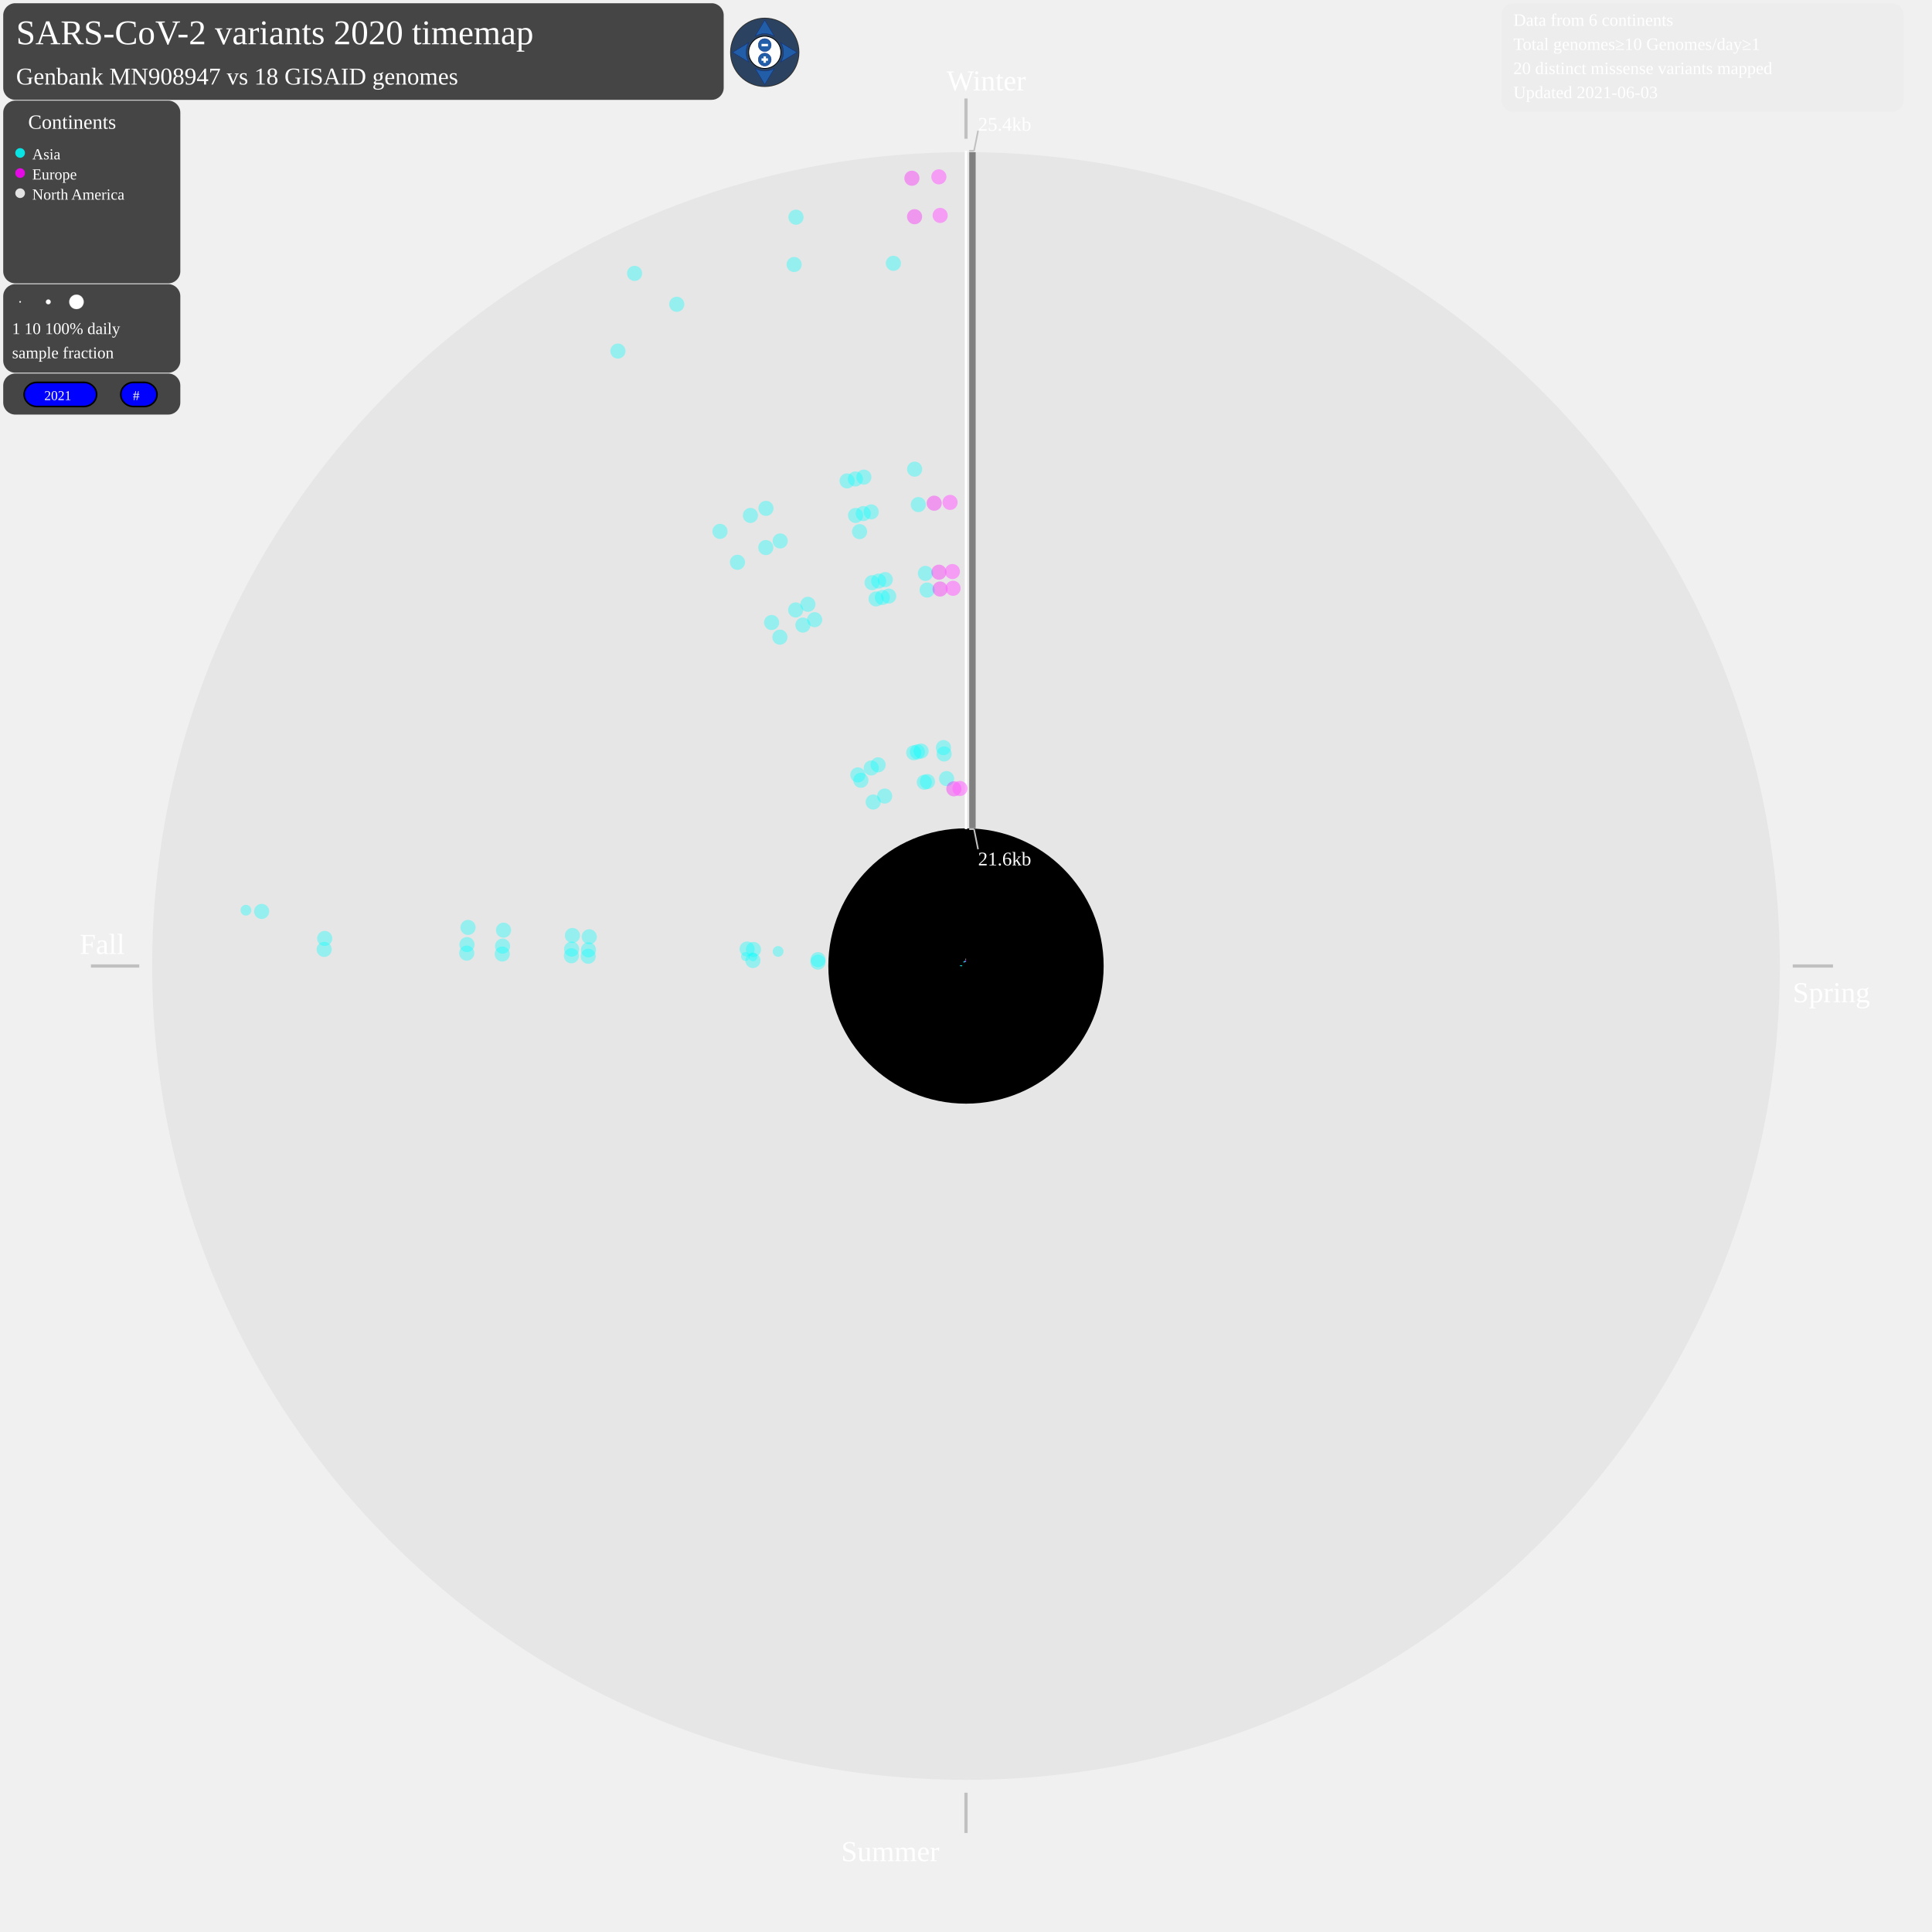
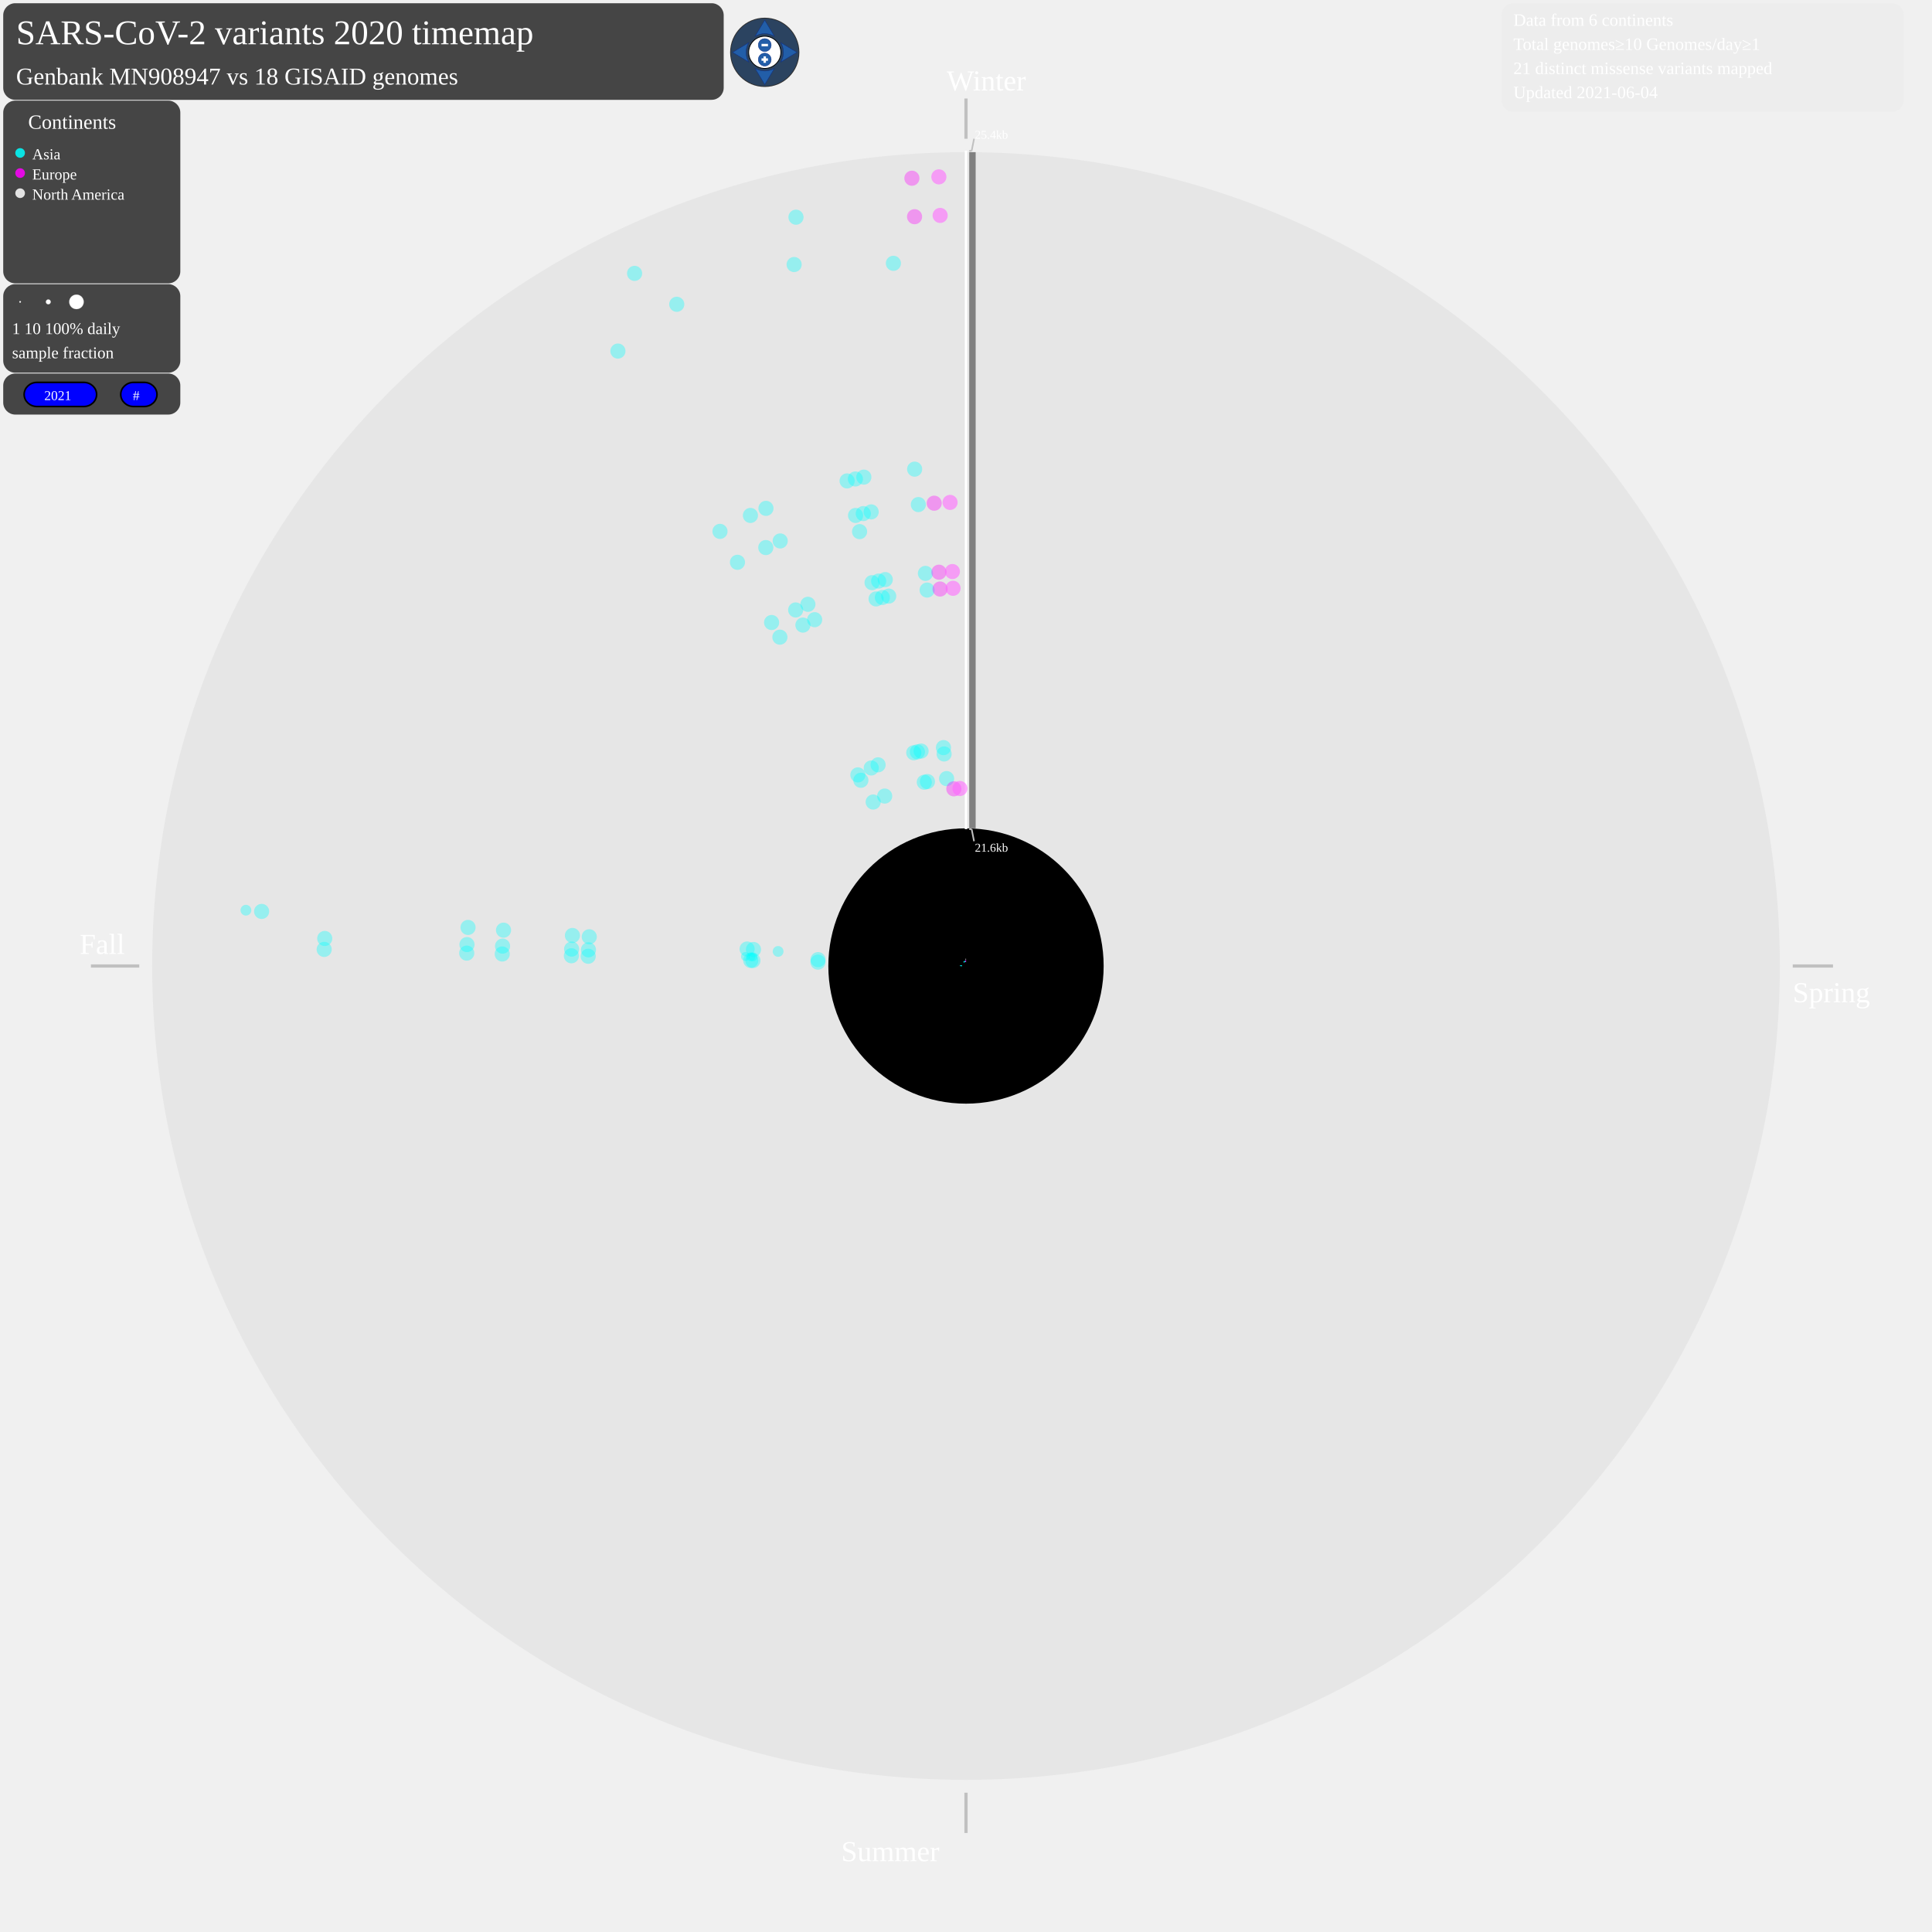
<svg xmlns="http://www.w3.org/2000/svg" width="2400" height="2400" style="background-color:black" viewBox="0 0 2400 2400" id="map-svg">
  <defs>
    <style type="text/css">
	.sb {
	stroke-width:0.8;
	stroke-opacity:0.7;
	}
	.sb:hover {
	stroke-width:0.8;
	stroke-opacity:1.0;
	}
	.compass {
	fill: #fff;
	stroke: #000;
	stroke-width: 1;
	}
	.button {
	fill: #225EA8;
	stroke: #0C2C84;
	stroke-width: 0.5;
	stroke-miterlimit:6;
	stroke-linecap: round;
	}
	.button:hover {
	stroke-width: 1;
	}
	.plus-minus {
	fill: #fff;
	pointer-events: none;
	}
	.legendcol {
	stroke: none;
	fill-opacity:0.85;
	}
	.legendcol:hover {
	fill-opacity:1.0;
	}
	.cv {
	stroke: none;
	fill-opacity:0.35;
	}
	.cv:hover {
	stroke: none;
	fill-opacity:0.8;
	}
	.Asia {
	stroke: none;
	fill-opacity:0.6;
	}
	.Asia:hover {
	stroke: none;
	fill-opacity:1.0;
	}
	.Europe {
	stroke: none;
	fill-opacity:0.6;
	}
	.Europe:hover {
	stroke: none;
	fill-opacity:1.0;
	}
	.NorthAmerica {
	stroke: none;
	fill-opacity:0.6;
	}
	.NorthAmerica:hover {
	stroke: none;
	fill-opacity:1.0;
	}
	a:link, a:visited {
	cursor: pointer;
	}
	a:hover, a:active {
	outline: dotted 2px yellow;
	}
	g:hover, g:active {
	outline: dotted 2px yellow;
	}
	.static {
	cursor: not-allowed;
	}
	.draggable, .draggable-group {
	cursor: pointer;
	}
	svg text {
	cursor: default;
	-webkit-user-select: none;
	-moz-user-select: none;
	-ms-user-select: none;
	user-select: none;
	}
	</style>
  </defs>
  <text font-size="3.6em" x="20" y="55" fill="white">SARS-CoV-2 variants 2020 timemap</text>
  <g id="matrix-group" transform="matrix(1 0 0 1 0 0)" class="draggable-group">
    <circle cx="1200" cy="1200" r="1011" style="fill:grey;stroke:black;stroke-width:0;fill-opacity:0.085;" />
    <circle cx="1200" cy="1200" r="171" style="fill:black;stroke:black;stroke-width:0;fill-opacity:1;" />
    <line x1="1200" y1="122.363" x2="1200" y2="172.363" style="stroke:silver;stroke-width:4" />
    <text font-size="3.0em" x="1176" y="112.363" fill="white">Winter</text>
    <line x1="2227" y1="1200" x2="2277" y2="1200" style="stroke:silver;stroke-width:4" />
    <text font-size="3.0em" x="2227" y="1245" fill="white">Spring</text>
    <line x1="1200" y1="2227" x2="1200" y2="2277" style="stroke:silver;stroke-width:4" />
    <text font-size="3.0em" x="1045" y="2312" fill="white">Summer</text>
    <line x1="173" y1="1200" x2="113" y2="1200" style="stroke:silver;stroke-width:4" />
    <text font-size="3.0em" x="99" y="1185" fill="white">Fall</text>
    <g>
      <line x1="1208" y1="1029" x2="1208" y2="189" style="stroke:grey;stroke-width:8" />
    </g>
    <line x1="1200" y1="187.363" x2="1200" y2="1030" style="stroke:white;stroke-width:3" />
-     <line x1="1204" y1="187.363" x2="1210" y2="187.363" style="stroke:silver;stroke-width:2" />
-     <line x1="1210" y1="187.363" x2="1215" y2="162.363" style="stroke:silver;stroke-width:2" />
-     <line x1="1204" y1="1030" x2="1210" y2="1030" style="stroke:silver;stroke-width:2" />
-     <line x1="1210" y1="1030" x2="1215" y2="1055" style="stroke:silver;stroke-width:2" />
-     <text font-size="2.0em" x="1215" y="162.363" fill="white">25.4kb</text>
-     <text font-size="2.0em" x="1215" y="1075" fill="white">21.6kb</text>
+     <line x1="1204" y1="187.363" x2="1207" y2="187.363" style="stroke:silver;stroke-width:2" />
+     <line x1="1207" y1="187.363" x2="1210" y2="172.363" style="stroke:silver;stroke-width:2" />
+     <line x1="1204" y1="1030" x2="1207" y2="1030" style="stroke:silver;stroke-width:2" />
+     <line x1="1207" y1="1030" x2="1210" y2="1045" style="stroke:silver;stroke-width:2" />
+     <text font-size="1.25em" x="1211" y="172.363" fill="white">25.4kb</text>
+     <text font-size="1.25em" x="1211" y="1058" fill="white">21.6kb</text>
    <g class="Asia">
      <line x1="1195.0" y1="1199.9" x2="1193.6" y2="1199.8" style="stroke:cyan;" class="sb" />
    </g>
    <g class="Asia">
      <circle cx="1016.1" cy="1195.2" r="9.4" style="fill:cyan;" class="cv" />
    </g>
    <g class="Asia">
      <circle cx="935.3" cy="1193.2" r="9.4" style="fill:cyan;" class="cv" />
    </g>
    <g class="Asia">
+       <circle cx="932.6" cy="1193.1" r="9.4" style="fill:cyan;" class="cv" />
+     </g>
+     <g class="Asia">
      <circle cx="730.7" cy="1187.9" r="9.4" style="fill:cyan;" class="cv" />
    </g>
    <g class="Asia">
      <circle cx="709.8" cy="1187.3" r="9.4" style="fill:cyan;" class="cv" />
    </g>
    <g class="Asia">
      <circle cx="623.9" cy="1185.1" r="9.4" style="fill:cyan;" class="cv" />
    </g>
    <g class="Asia">
      <circle cx="579.8" cy="1184.0" r="9.4" style="fill:cyan;" class="cv" />
    </g>
    <g class="Asia">
      <circle cx="402.7" cy="1179.4" r="9.4" style="fill:cyan;" class="cv" />
    </g>
    <g class="Asia">
      <line x1="1195.0" y1="1199.8" x2="1192.3" y2="1199.7" style="stroke:cyan;" class="sb" />
    </g>
    <g class="Asia">
      <circle cx="1016.2" cy="1192.1" r="9.4" style="fill:cyan;" class="cv" />
    </g>
    <g class="Asia">
      <circle cx="935.4" cy="1188.6" r="5.5" style="fill:cyan;" class="cv" />
+     </g>
+     <g class="Asia">
+       <circle cx="932.8" cy="1188.5" r="5.5" style="fill:cyan;" class="cv" />
    </g>
    <g class="Asia">
      <circle cx="926.0" cy="1188.2" r="5.5" style="fill:cyan;" class="cv" />
    </g>
    <g class="Asia">
      <circle cx="731.0" cy="1179.9" r="9.4" style="fill:cyan;" class="cv" />
    </g>
    <g class="Asia">
      <circle cx="710.1" cy="1179.0" r="9.4" style="fill:cyan;" class="cv" />
    </g>
    <g class="Asia">
      <circle cx="624.3" cy="1175.3" r="9.4" style="fill:cyan;" class="cv" />
    </g>
    <g class="Asia">
      <circle cx="580.1" cy="1173.4" r="9.4" style="fill:cyan;" class="cv" />
    </g>
    <g class="Asia">
      <circle cx="403.4" cy="1165.8" r="9.4" style="fill:cyan;" class="cv" />
    </g>
    <g class="Asia">
      <line x1="1195.0" y1="1199.6" x2="1192.9" y2="1199.4" style="stroke:cyan;" class="sb" />
    </g>
    <g class="Asia">
      <circle cx="966.6" cy="1181.9" r="6.7" style="fill:cyan;" class="cv" />
    </g>
    <g class="Asia">
      <circle cx="936.0" cy="1179.5" r="9.4" style="fill:cyan;" class="cv" />
    </g>
    <g class="Asia">
      <circle cx="928.1" cy="1178.9" r="9.4" style="fill:cyan;" class="cv" />
    </g>
    <g class="Asia">
      <circle cx="732.0" cy="1163.7" r="9.4" style="fill:cyan;" class="cv" />
    </g>
    <g class="Asia">
      <circle cx="711.1" cy="1162.1" r="9.4" style="fill:cyan;" class="cv" />
    </g>
    <g class="Asia">
      <circle cx="625.5" cy="1155.5" r="9.4" style="fill:cyan;" class="cv" />
    </g>
    <g class="Asia">
      <circle cx="581.4" cy="1152.1" r="9.4" style="fill:cyan;" class="cv" />
    </g>
    <g class="Asia">
      <circle cx="325.0" cy="1132.2" r="9.4" style="fill:cyan;" class="cv" />
    </g>
    <g class="Asia">
      <circle cx="305.5" cy="1130.7" r="6.7" style="fill:cyan;" class="cv" />
    </g>
    <g class="Asia">
      <line x1="1197.5" y1="1195.6" x2="1196.9" y2="1194.5" style="stroke:cyan;" class="sb" />
    </g>
    <g class="Asia">
      <circle cx="1084.7" cy="996.3" r="9.4" style="fill:cyan;" class="cv" />
    </g>
    <g class="Asia">
      <circle cx="1069.4" cy="969.3" r="9.4" style="fill:cyan;" class="cv" />
    </g>
    <g class="Asia">
      <circle cx="1065.7" cy="962.6" r="9.4" style="fill:cyan;" class="cv" />
    </g>
    <g class="Asia">
      <circle cx="968.8" cy="791.5" r="9.4" style="fill:cyan;" class="cv" />
    </g>
    <g class="Asia">
      <circle cx="958.5" cy="773.3" r="9.4" style="fill:cyan;" class="cv" />
    </g>
    <g class="Asia">
      <circle cx="916.1" cy="698.5" r="9.4" style="fill:cyan;" class="cv" />
    </g>
    <g class="Asia">
      <circle cx="894.4" cy="660.1" r="9.4" style="fill:cyan;" class="cv" />
    </g>
    <g class="Asia">
      <circle cx="767.6" cy="436.1" r="9.4" style="fill:cyan;" class="cv" />
    </g>
    <g class="Asia">
      <line x1="1197.8" y1="1195.5" x2="1197.3" y2="1194.3" style="stroke:cyan;" class="sb" />
    </g>
    <g class="Asia">
      <circle cx="1099.0" cy="988.9" r="9.4" style="fill:cyan;" class="cv" />
    </g>
    <g class="Asia">
      <circle cx="1082.3" cy="954.0" r="9.4" style="fill:cyan;" class="cv" />
    </g>
    <g class="Asia">
      <circle cx="997.4" cy="776.5" r="9.4" style="fill:cyan;" class="cv" />
    </g>
    <g class="Asia">
      <circle cx="988.4" cy="757.7" r="9.4" style="fill:cyan;" class="cv" />
    </g>
    <g class="Asia">
      <circle cx="951.3" cy="680.2" r="9.4" style="fill:cyan;" class="cv" />
    </g>
    <g class="Asia">
      <circle cx="932.2" cy="640.3" r="9.4" style="fill:cyan;" class="cv" />
    </g>
    <g class="Asia">
      <circle cx="788.3" cy="339.6" r="9.4" style="fill:cyan;" class="cv" />
    </g>
    <g class="Asia">
      <line x1="1198.0" y1="1195.4" x2="1197.5" y2="1194.2" style="stroke:cyan;" class="sb" />
    </g>
    <g class="Asia">
      <circle cx="1090.8" cy="950.1" r="9.4" style="fill:cyan;" class="cv" />
    </g>
    <g class="Asia">
      <circle cx="1012.0" cy="769.8" r="9.4" style="fill:cyan;" class="cv" />
    </g>
    <g class="Asia">
      <circle cx="1003.6" cy="750.7" r="9.4" style="fill:cyan;" class="cv" />
    </g>
    <g class="Asia">
      <circle cx="969.2" cy="672.0" r="9.4" style="fill:cyan;" class="cv" />
    </g>
    <g class="Asia">
      <circle cx="951.5" cy="631.5" r="9.4" style="fill:cyan;" class="cv" />
    </g>
    <g class="Asia">
      <circle cx="840.7" cy="378.0" r="9.4" style="fill:cyan;" class="cv" />
    </g>
    <g class="Asia">
      <line x1="1198.8" y1="1195.1" x2="1198.5" y2="1193.8" style="stroke:cyan;" class="sb" />
    </g>
    <g class="Asia">
      <circle cx="1135.1" cy="935.1" r="9.4" style="fill:cyan;" class="cv" />
    </g>
    <g class="Asia">
      <circle cx="1088.3" cy="744.0" r="9.4" style="fill:cyan;" class="cv" />
    </g>
    <g class="Asia">
      <circle cx="1083.3" cy="723.8" r="9.4" style="fill:cyan;" class="cv" />
    </g>
    <g class="Asia">
      <circle cx="1067.8" cy="660.4" r="9.4" style="fill:cyan;" class="cv" />
    </g>
    <g class="Asia">
      <circle cx="1062.8" cy="640.3" r="9.4" style="fill:cyan;" class="cv" />
    </g>
    <g class="Asia">
      <circle cx="1052.3" cy="597.4" r="9.4" style="fill:cyan;" class="cv" />
    </g>
    <g class="Asia">
      <circle cx="986.5" cy="328.6" r="9.4" style="fill:cyan;" class="cv" />
    </g>
    <g class="Asia">
      <line x1="1198.9" y1="1195.1" x2="1198.6" y2="1193.8" style="stroke:cyan;" class="sb" />
    </g>
    <g class="Asia">
      <circle cx="1148.2" cy="971.7" r="9.4" style="fill:cyan;" class="cv" />
    </g>
    <g class="Asia">
      <circle cx="1139.6" cy="934.0" r="9.4" style="fill:cyan;" class="cv" />
    </g>
    <g class="Asia">
      <circle cx="1096.1" cy="742.2" r="9.4" style="fill:cyan;" class="cv" />
    </g>
    <g class="Asia">
      <circle cx="1091.5" cy="721.8" r="9.4" style="fill:cyan;" class="cv" />
    </g>
    <g class="Asia">
      <circle cx="1072.4" cy="638.0" r="9.4" style="fill:cyan;" class="cv" />
    </g>
    <g class="Asia">
      <circle cx="1062.6" cy="595.0" r="9.4" style="fill:cyan;" class="cv" />
    </g>
    <g class="Asia">
      <circle cx="988.8" cy="269.8" r="9.4" style="fill:cyan;" class="cv" />
    </g>
    <g class="Asia">
      <line x1="1199.0" y1="1195.1" x2="1198.7" y2="1193.8" style="stroke:cyan;" class="sb" />
    </g>
    <g class="Asia">
      <circle cx="1152.1" cy="970.9" r="9.4" style="fill:cyan;" class="cv" />
    </g>
    <g class="Asia">
      <circle cx="1144.2" cy="933.0" r="9.4" style="fill:cyan;" class="cv" />
    </g>
    <g class="Asia">
      <circle cx="1104.0" cy="740.5" r="9.4" style="fill:cyan;" class="cv" />
    </g>
    <g class="Asia">
      <circle cx="1099.7" cy="720.0" r="9.4" style="fill:cyan;" class="cv" />
    </g>
    <g class="Asia">
      <circle cx="1082.2" cy="635.9" r="9.4" style="fill:cyan;" class="cv" />
    </g>
    <g class="Asia">
      <circle cx="1073.1" cy="592.7" r="9.4" style="fill:cyan;" class="cv" />
    </g>
    <g class="Asia">
      <line x1="1199.5" y1="1195.0" x2="1199.3" y2="1193.7" style="stroke:cyan;" class="sb" />
    </g>
    <g class="Asia">
      <circle cx="1175.9" cy="967.2" r="9.4" style="fill:cyan;" class="cv" />
    </g>
    <g class="Asia">
      <circle cx="1172.8" cy="936.6" r="9.4" style="fill:cyan;" class="cv" />
    </g>
    <g class="Asia">
      <circle cx="1172.0" cy="928.7" r="9.4" style="fill:cyan;" class="cv" />
    </g>
    <g class="Asia">
      <circle cx="1151.7" cy="733.0" r="9.4" style="fill:cyan;" class="cv" />
    </g>
    <g class="Asia">
      <circle cx="1149.6" cy="712.3" r="9.4" style="fill:cyan;" class="cv" />
    </g>
    <g class="Asia">
      <circle cx="1140.8" cy="626.8" r="9.4" style="fill:cyan;" class="cv" />
    </g>
    <g class="Asia">
      <circle cx="1136.2" cy="582.8" r="9.4" style="fill:cyan;" class="cv" />
    </g>
    <g class="Asia">
      <circle cx="1109.8" cy="327.1" r="9.4" style="fill:cyan;" class="cv" />
    </g>
    <g class="Europe">
      <line x1="1199.7" y1="1195.0" x2="1199.6" y2="1193.7" style="stroke:fuchsia;" class="sb" />
    </g>
    <g class="Europe">
      <circle cx="1184.9" cy="979.9" r="9.4" style="fill:fuchsia;" class="cv" />
    </g>
    <g class="Europe">
      <circle cx="1167.8" cy="731.7" r="9.4" style="fill:fuchsia;" class="cv" />
    </g>
    <g class="Europe">
      <circle cx="1166.4" cy="710.8" r="9.4" style="fill:fuchsia;" class="cv" />
    </g>
    <g class="Europe">
      <circle cx="1160.5" cy="625.1" r="9.4" style="fill:fuchsia;" class="cv" />
    </g>
    <g class="Europe">
      <circle cx="1136.1" cy="269.2" r="9.4" style="fill:fuchsia;" class="cv" />
    </g>
    <g class="Europe">
      <circle cx="1132.8" cy="221.4" r="9.4" style="fill:fuchsia;" class="cv" />
    </g>
    <g class="Europe">
      <line x1="1199.8" y1="1195.0" x2="1199.7" y2="1192.3" style="stroke:fuchsia;" class="sb" />
    </g>
    <g class="NorthAmerica">
      <line x1="1199.7" y1="1192.3" x2="1199.7" y2="1190.9" style="stroke:white;" class="sb" />
    </g>
    <g class="NorthAmerica">
      <circle cx="1192.4" cy="979.5" r="9.4" style="fill:white;" class="cv" />
    </g>
    <g class="Europe">
      <circle cx="1192.4" cy="979.5" r="9.4" style="fill:fuchsia;" class="cv" />
    </g>
    <g class="NorthAmerica">
      <circle cx="1183.9" cy="730.8" r="9.4" style="fill:white;" class="cv" />
    </g>
    <g class="Europe">
      <circle cx="1183.9" cy="730.8" r="9.4" style="fill:fuchsia;" class="cv" />
    </g>
    <g class="NorthAmerica">
      <circle cx="1183.1" cy="710.0" r="9.4" style="fill:white;" class="cv" />
    </g>
    <g class="Europe">
      <circle cx="1183.1" cy="710.0" r="9.4" style="fill:fuchsia;" class="cv" />
    </g>
    <g class="NorthAmerica">
      <circle cx="1180.2" cy="624.1" r="9.4" style="fill:white;" class="cv" />
    </g>
    <g class="Europe">
      <circle cx="1180.2" cy="624.1" r="9.4" style="fill:fuchsia;" class="cv" />
    </g>
    <g class="NorthAmerica">
      <circle cx="1167.9" cy="267.6" r="9.4" style="fill:white;" class="cv" />
    </g>
    <g class="Europe">
      <circle cx="1167.9" cy="267.6" r="9.4" style="fill:fuchsia;" class="cv" />
    </g>
    <g class="NorthAmerica">
      <circle cx="1166.3" cy="219.7" r="9.4" style="fill:white;" class="cv" />
    </g>
    <g class="Europe">
      <circle cx="1166.3" cy="219.7" r="9.4" style="fill:fuchsia;" class="cv" />
    </g>
  </g>
  <rect x="4" y="4" width="895" height="120" rx="15" style="fill:#1B1B1B;stroke-width:0;fill-opacity:0.8;" />
  <a href="https://bcgsc.github.io/SARS2">
    <text font-size="3.6em" x="20" y="55" fill="white">SARS-CoV-2 variants 2020 timemap</text>
  </a>
  <text font-size="2.5em" x="20" y="105" fill="white">Genbank MN908947 vs 18 GISAID genomes</text>
  <circle cx="950" cy="65" r="43" fill="black" opacity="0.8" />
  <circle cx="950" cy="65" r="42" fill="#225EA8" opacity="0.4" />
  <path class="button" d="M950 25 l12   20 a40, 70 0 0,0 -24,  0z" />
  <path class="button" d="M910 65 l20  -12 a70, 40 0 0,0   0, 24z" />
  <path class="button" d="M950 105 l12  -20 a40, 70 0 0,1 -24,  0z" />
  <path class="button" d="M990 65 l-20 -12 a70, 40 0 0,1   0, 24z" />
  <circle class="compass" cx="950" cy="65" r="20" />
  <circle class="button" cx="950" cy="56" r="8" />
  <circle class="button" cx="950" cy="74" r="8" />
  <rect class="plus-minus" x="946" y="54.5" width="8" height="3" />
  <rect class="plus-minus" x="946" y="72.5" width="8" height="3" />
  <rect class="plus-minus" x="948.5" y="70" width="3" height="8" />
  <rect x="4" y="125" width="220" height="227" rx="15" style="fill:#1B1B1B;stroke-width:0;fill-opacity:0.8;" />
  <rect x="4" y="353" width="220" height="110" rx="15" style="fill:#1B1B1B;stroke-width:0;fill-opacity:0.8;" />
  <rect x="4" y="464" width="220" height="51" rx="15" style="fill:#1B1B1B;stroke-width:0;fill-opacity:0.8;" />
  <rect x="150" y="475" width="45" height="30" rx="16" style="fill:blue;stroke:black;stroke-width:2;" />
  <rect x="30" y="475" width="90" height="30" rx="16" style="fill:blue;stroke:black;stroke-width:2;" />
  <a href="https://bcgsc.github.io/SARS2_2021/2021ratioSARS2spike_B1617.svg">
    <text font-size="1.4em" x="55" y="497" fill="white">2021</text>
  </a>
  <a href="https://bcgsc.github.io/SARS2/2020SARS2spike_B1617.svg">
    <text font-size="1.4em" x="165" y="497" fill="white">#</text>
  </a>
  <text font-size="2.1em" x="35" y="160" fill="white">Continents</text>
  <g class="Asia">
    <circle cx="25" cy="190" r="6" style="fill:cyan;stroke:black;stroke-width:0;" class="legendcol" />
  </g>
  <text font-size="1.6em" x="40" y="198" fill="white">Asia</text>
  <g class="Europe">
    <circle cx="25" cy="215" r="6" style="fill:fuchsia;stroke:black;stroke-width:0;" class="legendcol" />
  </g>
  <text font-size="1.6em" x="40" y="223" fill="white">Europe</text>
  <g class="NorthAmerica">
    <circle cx="25" cy="240" r="6" style="fill:white;stroke:black;stroke-width:0;" class="legendcol" />
  </g>
  <text font-size="1.6em" x="40" y="248" fill="white">North America</text>
  <circle cx="25" cy="375" r="1" style="fill:white;stroke:lightgrey;stroke-width:0.2;" />
  <circle cx="60" cy="375" r="3" style="fill:white;stroke:lightgrey;stroke-width:0.2;" />
  <circle cx="95" cy="375" r="9" style="fill:white;stroke:lightgrey;stroke-width:0.2;" />
  <text font-size="1.7em" x="15" y="415" fill="white">1      10        100% daily</text>
  <text font-size="1.7em" x="15" y="445" fill="white">sample fraction</text>
  <rect x="1865" y="4" width="500" height="135" rx="15" style="fill:gainsboro;stroke-width:0;fill-opacity:0.15;" />
  <text font-size="1.8em" x="1880" y="32" fill="white">Data from 6 continents</text>
  <text font-size="1.8em" x="1880" y="62" fill="white">Total genomes≥10  Genomes/day≥1</text>
-   <text font-size="1.8em" x="1880" y="92" fill="white">20 distinct missense variants mapped</text>
-   <text font-size="1.8em" x="1880" y="122" fill="white">Updated 2021-06-03</text>
+   <text font-size="1.8em" x="1880" y="92" fill="white">21 distinct missense variants mapped</text>
+   <text font-size="1.8em" x="1880" y="122" fill="white">Updated 2021-06-04</text>
</svg>
